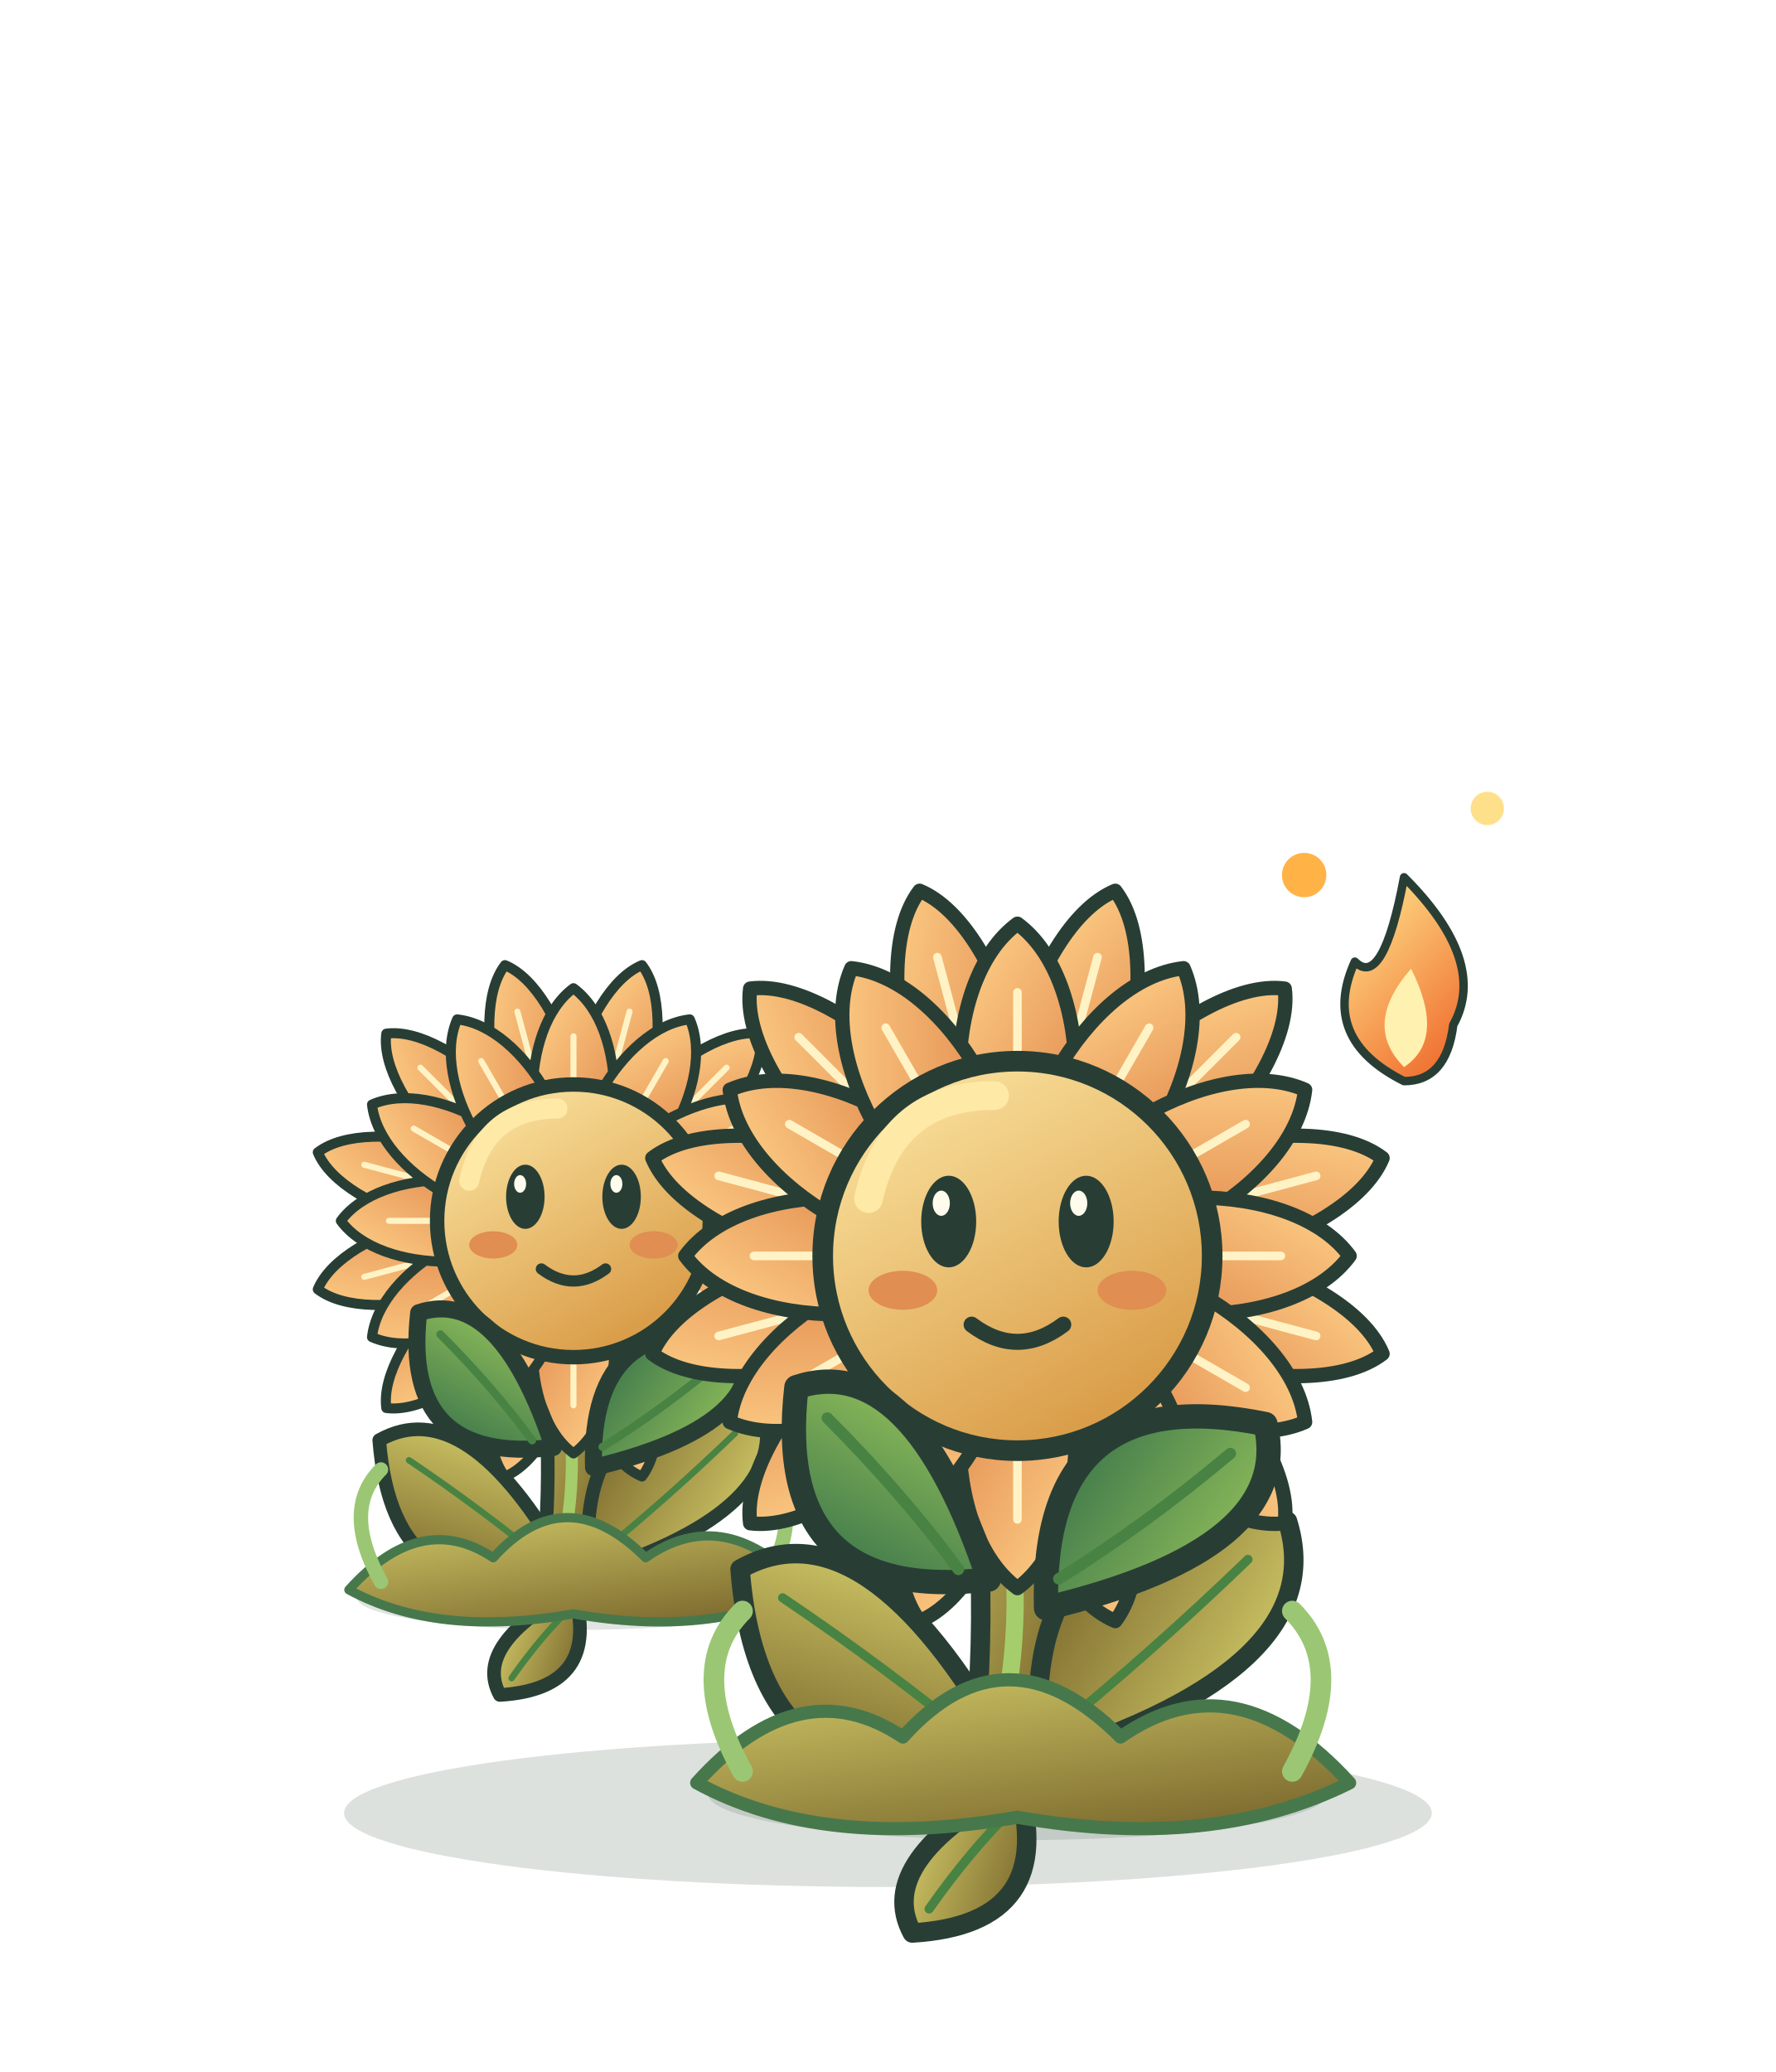
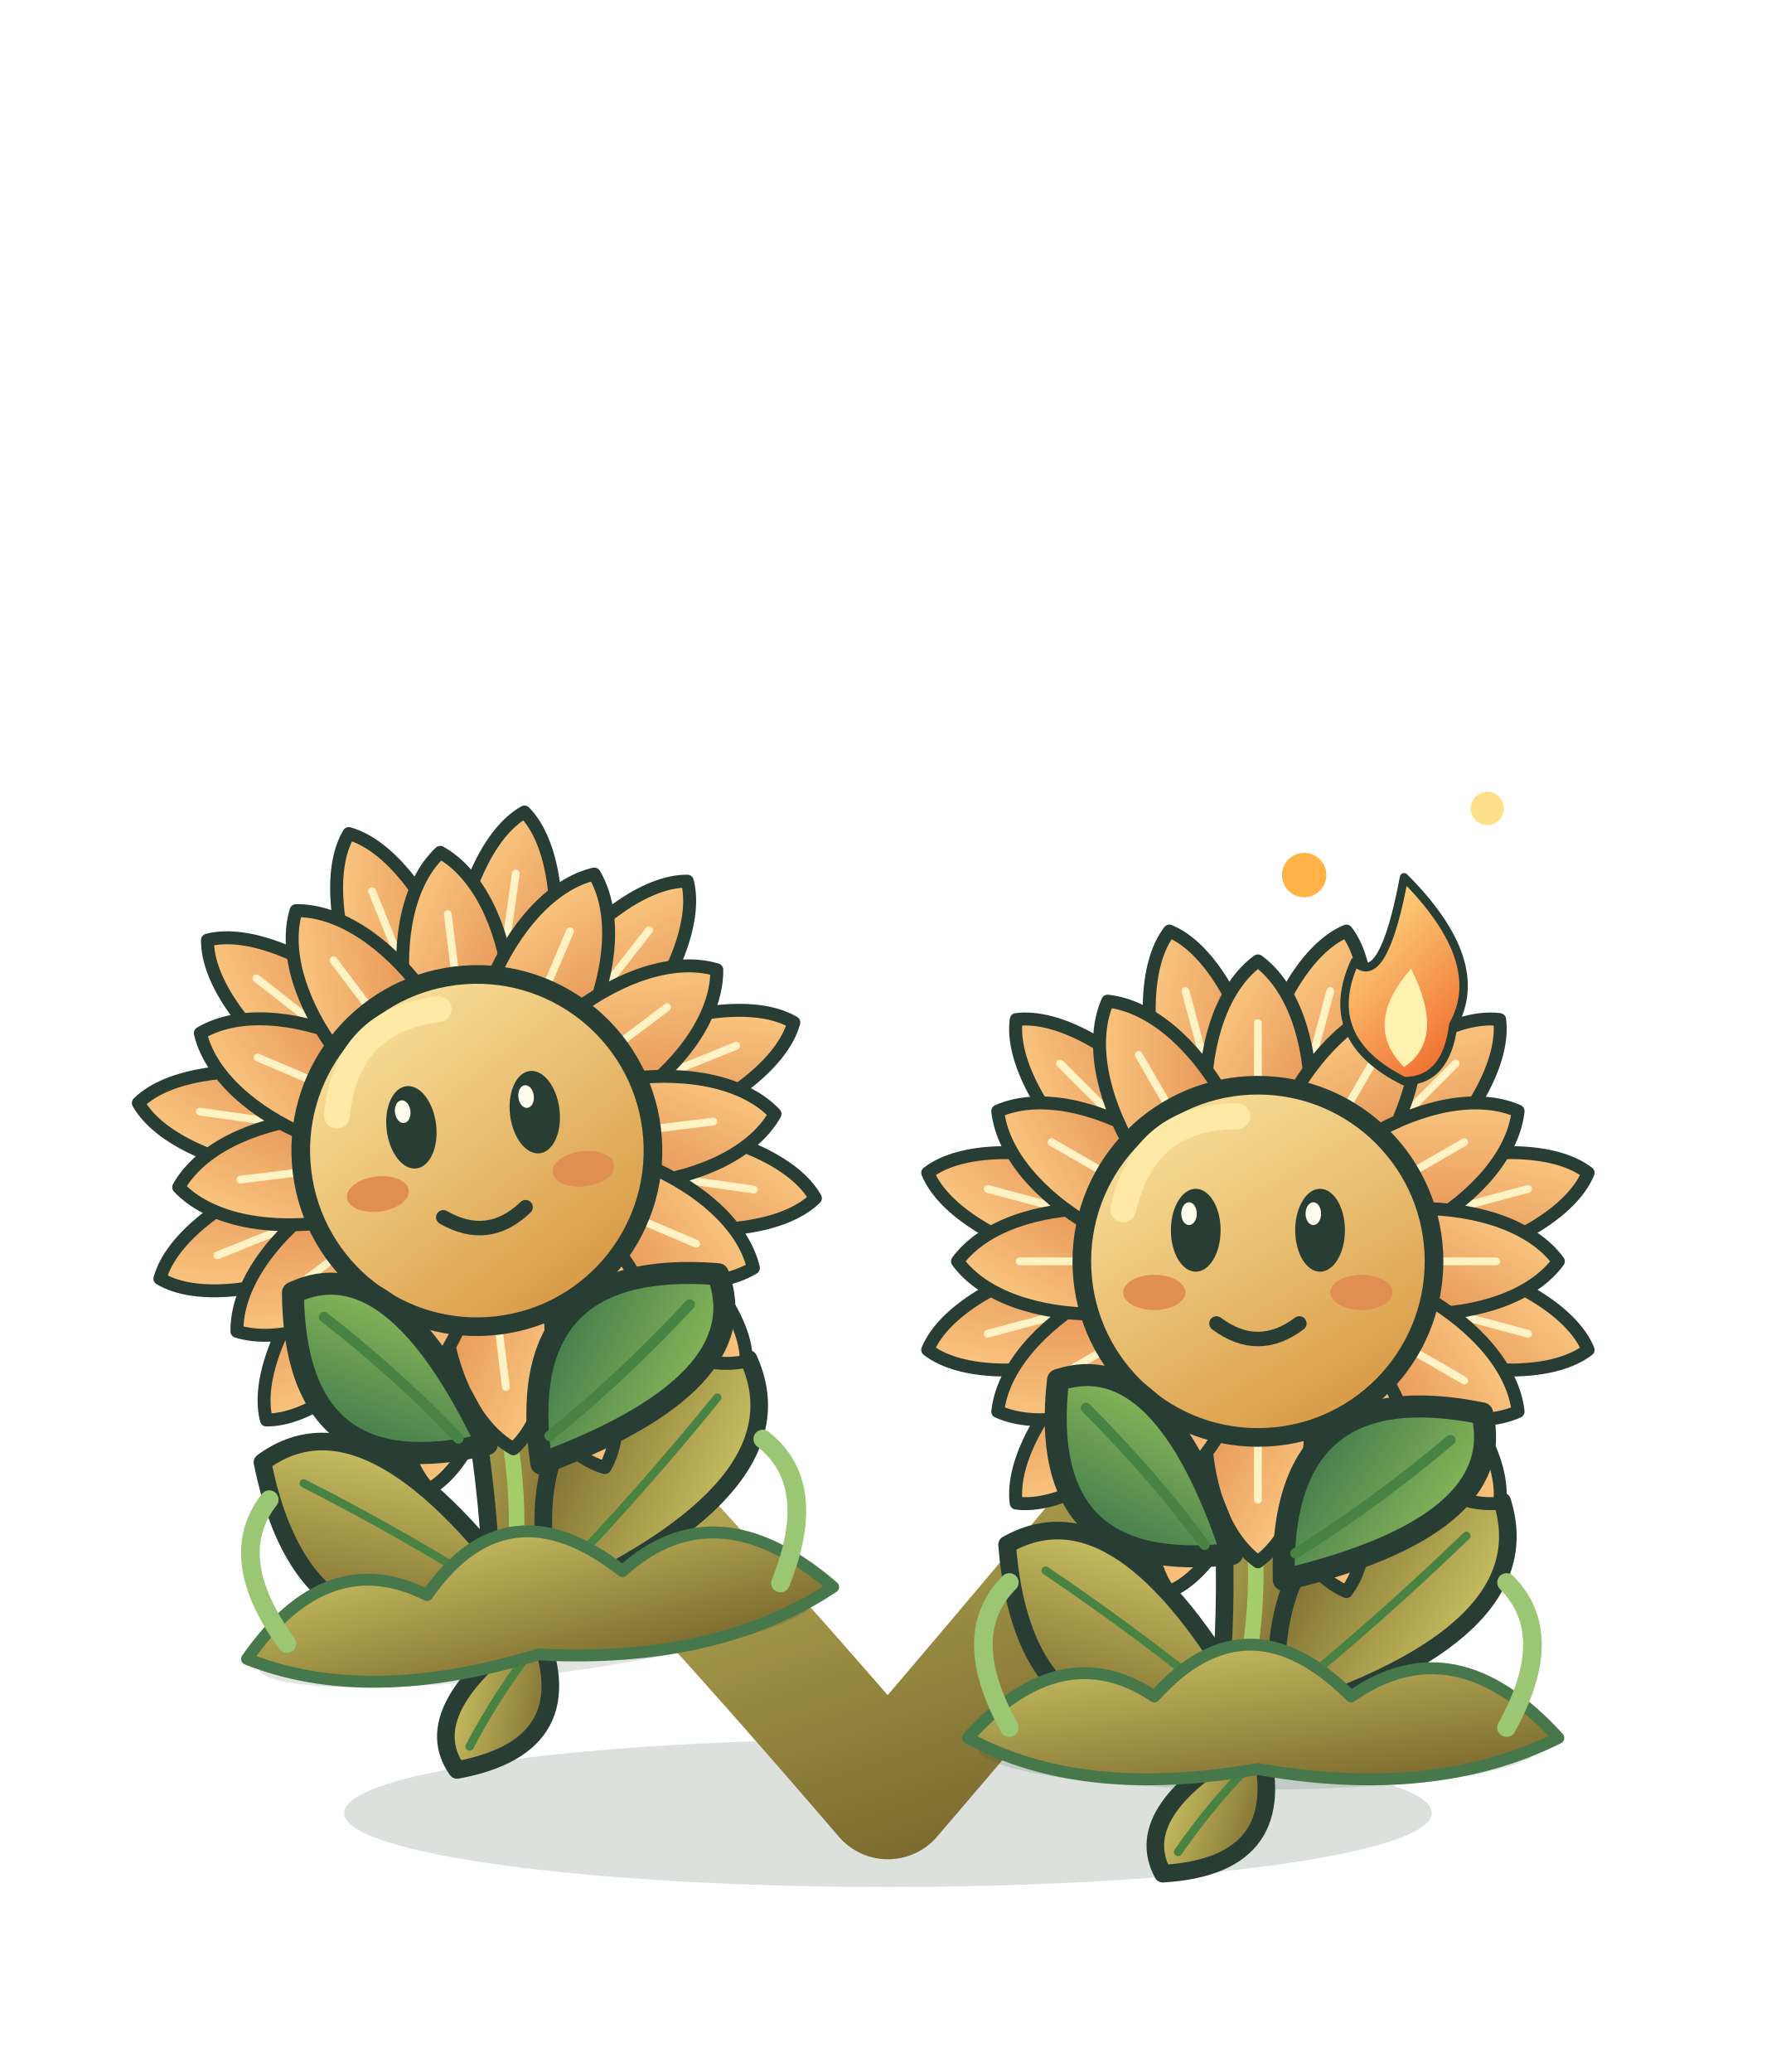
- <svg xmlns="http://www.w3.org/2000/svg" width="192" height="224" viewBox="-48 -60 96 112" data-plant-kind="fusion_marigold" data-facing="right" data-model-archetype="marigold" data-geometry-signature="81470eb35fdad5f8e9eb6a2f1ecc6825">
+ <svg xmlns="http://www.w3.org/2000/svg" width="192" height="224" viewBox="-48 -60 96 112" data-plant-kind="fusion_marigold" data-facing="right" data-model-archetype="marigold" data-geometry-signature="df44097544adbd35b54b467d0b50726d">
  <defs>
    <linearGradient id="skin" x1=".2" y1="0" x2=".8" y2="1">
      <stop stop-color="#fccd85" />
      <stop offset="1" stop-color="#dd7c42" />
    </linearGradient>
    <linearGradient id="lf" x1=".2" y1="0" x2=".8" y2="1">
      <stop stop-color="#c9c062" />
      <stop offset="1" stop-color="#7c6a2e" />
    </linearGradient>
    <linearGradient id="leaf" x1=".2" y1="0" x2=".8" y2="1">
      <stop stop-color="#88b758" />
      <stop offset="1" stop-color="#3d774b" />
    </linearGradient>
    <linearGradient id="gold" x1=".2" y1="0" x2=".8" y2="1">
      <stop stop-color="#fbe4a0" />
      <stop offset="1" stop-color="#d6953f" />
    </linearGradient>
    <linearGradient id="flame" x1=".2" y1="0" x2=".8" y2="1">
      <stop stop-color="#ffe28a" />
      <stop offset="1" stop-color="#ef6a2c" />
    </linearGradient>
  </defs>
  <g stroke-linejoin="round" stroke-linecap="round">
    <ellipse cx="0" cy="38" rx="29.4" ry="4" fill="#233e2b" opacity=".16" />
-     <g transform="translate(-17.0 7.4) rotate(0.0) scale(0.542)">
-       <g transform="translate(0 7) scale(.8)">
-         <g data-part="base">
-           <ellipse cx="0" cy="35" rx="27" ry="4" fill="#233e2b" opacity=".14" stroke="none" stroke-width="0" />
-           <path d="M-4 32 Q-2 17 -5 -5 L2 -5 Q5 13 3 32Z" fill="url(#lf)" stroke="#283e35" stroke-width="1.7" />
-           <path d="M-1 27 Q1 16 -2 4" fill="none" stroke="#a6cd6b" stroke-width="1.5" />
-           <g transform="translate(-1 31) rotate(34)">
-             <path d="M0 0 Q-22.40 -11.20 -28 0 Q-14.0 17.64 0 0Z" fill="url(#lf)" stroke="#283e35" stroke-width="1.7" />
-             <path d="M-2 1 Q-12.6 0 -23.52 0" fill="none" stroke="#488343" stroke-width="0.8" />
-           </g>
-           <g transform="translate(2 32) rotate(136)">
-             <path d="M0 0 Q-24.0 -12.0 -30 0 Q-15.0 18.9 0 0Z" fill="url(#lf)" stroke="#283e35" stroke-width="1.7" />
-             <path d="M-2 1 Q-13.5 0 -25.2 0" fill="none" stroke="#488343" stroke-width="0.8" />
-           </g>
-           <g transform="translate(0 34) rotate(-55)">
-             <path d="M0 0 Q-12.8 -6.4 -16 0 Q-8.0 10.08 0 0Z" fill="url(#lf)" stroke="#283e35" stroke-width="1.7" />
-             <path d="M-2 1 Q-7.2 0 -13.44 0" fill="none" stroke="#488343" stroke-width="0.8" />
-           </g>
-           <path d="M-28 34 Q-19 24 -10 30 Q-1 20 9 30 Q19 23 29 34 Q17 40 0 37 Q-17 40 -28 34Z" fill="url(#lf)" stroke="#47784c" stroke-width="1.15" />
-           <path d="M-24 33 Q-29 24 -24 19 M24 33 Q29 24 24 19" fill="none" stroke="#9bc774" stroke-width="1.8" />
-         </g>
-         <g transform="translate(0 -12) rotate(15.0)">
-           <path d="M0 0 C-6.5 -8 -6.5 -28 0 -33 C6.5 -28 6.5 -8 0 0Z" fill="url(#skin)" stroke="#283e35" stroke-width="1.25" />
-           <path d="M0 -5 V-27" fill="none" stroke="#fff3c6" stroke-width="0.75" />
-         </g>
-         <g transform="translate(0 -12) rotate(45.0)">
-           <path d="M0 0 C-6.5 -8 -6.5 -28 0 -33 C6.5 -28 6.5 -8 0 0Z" fill="url(#skin)" stroke="#283e35" stroke-width="1.25" />
-           <path d="M0 -5 V-27" fill="none" stroke="#fff3c6" stroke-width="0.75" />
-         </g>
-         <g transform="translate(0 -12) rotate(75.0)">
-           <path d="M0 0 C-6.5 -8 -6.5 -28 0 -33 C6.5 -28 6.5 -8 0 0Z" fill="url(#skin)" stroke="#283e35" stroke-width="1.25" />
-           <path d="M0 -5 V-27" fill="none" stroke="#fff3c6" stroke-width="0.75" />
-         </g>
-         <g transform="translate(0 -12) rotate(105.0)">
-           <path d="M0 0 C-6.5 -8 -6.5 -28 0 -33 C6.5 -28 6.5 -8 0 0Z" fill="url(#skin)" stroke="#283e35" stroke-width="1.25" />
-           <path d="M0 -5 V-27" fill="none" stroke="#fff3c6" stroke-width="0.75" />
-         </g>
-         <g transform="translate(0 -12) rotate(135.0)">
-           <path d="M0 0 C-6.5 -8 -6.5 -28 0 -33 C6.5 -28 6.5 -8 0 0Z" fill="url(#skin)" stroke="#283e35" stroke-width="1.25" />
-           <path d="M0 -5 V-27" fill="none" stroke="#fff3c6" stroke-width="0.75" />
-         </g>
-         <g transform="translate(0 -12) rotate(165.0)">
-           <path d="M0 0 C-6.5 -8 -6.5 -28 0 -33 C6.5 -28 6.5 -8 0 0Z" fill="url(#skin)" stroke="#283e35" stroke-width="1.25" />
-           <path d="M0 -5 V-27" fill="none" stroke="#fff3c6" stroke-width="0.75" />
-         </g>
-         <g transform="translate(0 -12) rotate(195.0)">
-           <path d="M0 0 C-6.5 -8 -6.5 -28 0 -33 C6.5 -28 6.5 -8 0 0Z" fill="url(#skin)" stroke="#283e35" stroke-width="1.25" />
-           <path d="M0 -5 V-27" fill="none" stroke="#fff3c6" stroke-width="0.75" />
-         </g>
-         <g transform="translate(0 -12) rotate(225.0)">
-           <path d="M0 0 C-6.5 -8 -6.5 -28 0 -33 C6.5 -28 6.5 -8 0 0Z" fill="url(#skin)" stroke="#283e35" stroke-width="1.25" />
-           <path d="M0 -5 V-27" fill="none" stroke="#fff3c6" stroke-width="0.75" />
-         </g>
-         <g transform="translate(0 -12) rotate(255.0)">
-           <path d="M0 0 C-6.5 -8 -6.5 -28 0 -33 C6.5 -28 6.5 -8 0 0Z" fill="url(#skin)" stroke="#283e35" stroke-width="1.25" />
-           <path d="M0 -5 V-27" fill="none" stroke="#fff3c6" stroke-width="0.75" />
-         </g>
-         <g transform="translate(0 -12) rotate(285.0)">
-           <path d="M0 0 C-6.5 -8 -6.5 -28 0 -33 C6.5 -28 6.5 -8 0 0Z" fill="url(#skin)" stroke="#283e35" stroke-width="1.25" />
-           <path d="M0 -5 V-27" fill="none" stroke="#fff3c6" stroke-width="0.75" />
-         </g>
-         <g transform="translate(0 -12) rotate(315.0)">
-           <path d="M0 0 C-6.5 -8 -6.5 -28 0 -33 C6.5 -28 6.5 -8 0 0Z" fill="url(#skin)" stroke="#283e35" stroke-width="1.25" />
-           <path d="M0 -5 V-27" fill="none" stroke="#fff3c6" stroke-width="0.75" />
-         </g>
-         <g transform="translate(0 -12) rotate(345.0)">
-           <path d="M0 0 C-6.5 -8 -6.5 -28 0 -33 C6.5 -28 6.5 -8 0 0Z" fill="url(#skin)" stroke="#283e35" stroke-width="1.25" />
-           <path d="M0 -5 V-27" fill="none" stroke="#fff3c6" stroke-width="0.75" />
-         </g>
-         <g transform="translate(0 -12) rotate(0.0)">
-           <path d="M0 0 C-6.8 -8 -6.8 -24 0 -29 C6.8 -24 6.8 -8 0 0Z" fill="url(#skin)" stroke="#283e35" stroke-width="1.25" />
-           <path d="M0 -5 V-23" fill="none" stroke="#fff3c6" stroke-width="0.75" />
-         </g>
-         <g transform="translate(0 -12) rotate(30.0)">
-           <path d="M0 0 C-6.8 -8 -6.8 -24 0 -29 C6.8 -24 6.8 -8 0 0Z" fill="url(#skin)" stroke="#283e35" stroke-width="1.25" />
-           <path d="M0 -5 V-23" fill="none" stroke="#fff3c6" stroke-width="0.75" />
-         </g>
-         <g transform="translate(0 -12) rotate(60.0)">
-           <path d="M0 0 C-6.8 -8 -6.8 -24 0 -29 C6.8 -24 6.8 -8 0 0Z" fill="url(#skin)" stroke="#283e35" stroke-width="1.25" />
-           <path d="M0 -5 V-23" fill="none" stroke="#fff3c6" stroke-width="0.75" />
-         </g>
-         <g transform="translate(0 -12) rotate(90.0)">
-           <path d="M0 0 C-6.8 -8 -6.8 -24 0 -29 C6.8 -24 6.8 -8 0 0Z" fill="url(#skin)" stroke="#283e35" stroke-width="1.25" />
-           <path d="M0 -5 V-23" fill="none" stroke="#fff3c6" stroke-width="0.75" />
-         </g>
-         <g transform="translate(0 -12) rotate(120.0)">
-           <path d="M0 0 C-6.8 -8 -6.8 -24 0 -29 C6.8 -24 6.8 -8 0 0Z" fill="url(#skin)" stroke="#283e35" stroke-width="1.25" />
-           <path d="M0 -5 V-23" fill="none" stroke="#fff3c6" stroke-width="0.75" />
-         </g>
-         <g transform="translate(0 -12) rotate(150.0)">
-           <path d="M0 0 C-6.8 -8 -6.8 -24 0 -29 C6.8 -24 6.8 -8 0 0Z" fill="url(#skin)" stroke="#283e35" stroke-width="1.25" />
-           <path d="M0 -5 V-23" fill="none" stroke="#fff3c6" stroke-width="0.75" />
-         </g>
-         <g transform="translate(0 -12) rotate(180.0)">
-           <path d="M0 0 C-6.8 -8 -6.8 -24 0 -29 C6.8 -24 6.8 -8 0 0Z" fill="url(#skin)" stroke="#283e35" stroke-width="1.25" />
-           <path d="M0 -5 V-23" fill="none" stroke="#fff3c6" stroke-width="0.75" />
-         </g>
-         <g transform="translate(0 -12) rotate(210.0)">
-           <path d="M0 0 C-6.8 -8 -6.8 -24 0 -29 C6.8 -24 6.8 -8 0 0Z" fill="url(#skin)" stroke="#283e35" stroke-width="1.25" />
-           <path d="M0 -5 V-23" fill="none" stroke="#fff3c6" stroke-width="0.75" />
-         </g>
-         <g transform="translate(0 -12) rotate(240.0)">
-           <path d="M0 0 C-6.8 -8 -6.8 -24 0 -29 C6.8 -24 6.8 -8 0 0Z" fill="url(#skin)" stroke="#283e35" stroke-width="1.25" />
-           <path d="M0 -5 V-23" fill="none" stroke="#fff3c6" stroke-width="0.75" />
-         </g>
-         <g transform="translate(0 -12) rotate(270.0)">
-           <path d="M0 0 C-6.8 -8 -6.8 -24 0 -29 C6.8 -24 6.8 -8 0 0Z" fill="url(#skin)" stroke="#283e35" stroke-width="1.25" />
-           <path d="M0 -5 V-23" fill="none" stroke="#fff3c6" stroke-width="0.75" />
-         </g>
-         <g transform="translate(0 -12) rotate(300.0)">
-           <path d="M0 0 C-6.8 -8 -6.8 -24 0 -29 C6.8 -24 6.8 -8 0 0Z" fill="url(#skin)" stroke="#283e35" stroke-width="1.25" />
-           <path d="M0 -5 V-23" fill="none" stroke="#fff3c6" stroke-width="0.75" />
-         </g>
-         <g transform="translate(0 -12) rotate(330.0)">
-           <path d="M0 0 C-6.8 -8 -6.8 -24 0 -29 C6.8 -24 6.8 -8 0 0Z" fill="url(#skin)" stroke="#283e35" stroke-width="1.25" />
-           <path d="M0 -5 V-23" fill="none" stroke="#fff3c6" stroke-width="0.75" />
-         </g>
-         <ellipse cx="0" cy="-12" rx="17" ry="17" fill="url(#gold)" stroke="#283e35" stroke-width="1.8" />
-         <path d="M-13 -17 Q-11 -26 -2 -26" fill="none" stroke="#ffe9a7" stroke-width="2.5" />
-         <ellipse cx="-6" cy="-15" rx="2.4" ry="4" fill="#283e35" stroke="none" stroke-width="1.4" />
-         <ellipse cx="-6.65" cy="-16.6" rx="0.75" ry="1.1" fill="#fffbed" stroke="none" stroke-width="1.4" />
-         <ellipse cx="6" cy="-15" rx="2.4" ry="4" fill="#283e35" stroke="none" stroke-width="1.4" />
-         <ellipse cx="5.35" cy="-16.6" rx="0.75" ry="1.1" fill="#fffbed" stroke="none" stroke-width="1.4" />
-         <path d="M-4 -6 q4 3 8 0" fill="none" stroke="#283e35" stroke-width="1.4" />
-         <ellipse cx="-10" cy="-9" rx="3" ry="1.7" fill="#e08e51" stroke="none" stroke-width="1.4" />
-         <ellipse cx="10" cy="-9" rx="3" ry="1.7" fill="#e08e51" stroke="none" stroke-width="1.4" />
-       </g>
-       <g transform="translate(-2 20) rotate(45)">
-         <path d="M0 0 Q-15.20 -7.60 -19 0 Q-9.5 11.97 0 0Z" fill="url(#leaf)" stroke="#283e35" stroke-width="1.7" />
-         <path d="M-2 1 Q-8.55 0 -15.95 0" fill="none" stroke="#488343" stroke-width="0.8" />
-       </g>
-       <g transform="translate(2 22) rotate(140)">
-         <path d="M0 0 Q-16.0 -8.0 -20 0 Q-10.0 12.6 0 0Z" fill="url(#leaf)" stroke="#283e35" stroke-width="1.7" />
-         <path d="M-2 1 Q-9.0 0 -16.8 0" fill="none" stroke="#488343" stroke-width="0.8" />
+     <g data-organ="twin" data-ingredient="marigold">
+       <path d="M 0 37 Q -12 23 -22 13 M 0 37 Q 12 23 20 13" fill="none" stroke="url(#lf)" stroke-width="7" />
+       <g transform="translate(-22.0 4.0) rotate(-7.0) scale(0.700)">
+         <g transform="translate(0 7) scale(.8)">
+           <g data-part="base">
+             <ellipse cx="0" cy="35" rx="27" ry="4" fill="#233e2b" opacity=".14" stroke="none" stroke-width="0" />
+             <path d="M-4 32 Q-2 17 -5 -5 L2 -5 Q5 13 3 32Z" fill="url(#lf)" stroke="#283e35" stroke-width="1.7" />
+             <path d="M-1 27 Q1 16 -2 4" fill="none" stroke="#a6cd6b" stroke-width="1.5" />
+             <g transform="translate(-1 31) rotate(34)">
+               <path d="M0 0 Q-22.40 -11.20 -28 0 Q-14.0 17.64 0 0Z" fill="url(#lf)" stroke="#283e35" stroke-width="1.7" />
+               <path d="M-2 1 Q-12.6 0 -23.52 0" fill="none" stroke="#488343" stroke-width="0.8" />
+             </g>
+             <g transform="translate(2 32) rotate(136)">
+               <path d="M0 0 Q-24.0 -12.0 -30 0 Q-15.0 18.9 0 0Z" fill="url(#lf)" stroke="#283e35" stroke-width="1.7" />
+               <path d="M-2 1 Q-13.5 0 -25.2 0" fill="none" stroke="#488343" stroke-width="0.8" />
+             </g>
+             <g transform="translate(0 34) rotate(-55)">
+               <path d="M0 0 Q-12.8 -6.4 -16 0 Q-8.0 10.08 0 0Z" fill="url(#lf)" stroke="#283e35" stroke-width="1.7" />
+               <path d="M-2 1 Q-7.2 0 -13.44 0" fill="none" stroke="#488343" stroke-width="0.8" />
+             </g>
+             <path d="M-28 34 Q-19 24 -10 30 Q-1 20 9 30 Q19 23 29 34 Q17 40 0 37 Q-17 40 -28 34Z" fill="url(#lf)" stroke="#47784c" stroke-width="1.15" />
+             <path d="M-24 33 Q-29 24 -24 19 M24 33 Q29 24 24 19" fill="none" stroke="#9bc774" stroke-width="1.8" />
+           </g>
+           <g transform="translate(0 -12) rotate(15.0)">
+             <path d="M0 0 C-6.5 -8 -6.5 -28 0 -33 C6.5 -28 6.5 -8 0 0Z" fill="url(#skin)" stroke="#283e35" stroke-width="1.25" />
+             <path d="M0 -5 V-27" fill="none" stroke="#fff3c6" stroke-width="0.75" />
+           </g>
+           <g transform="translate(0 -12) rotate(45.0)">
+             <path d="M0 0 C-6.5 -8 -6.5 -28 0 -33 C6.5 -28 6.5 -8 0 0Z" fill="url(#skin)" stroke="#283e35" stroke-width="1.25" />
+             <path d="M0 -5 V-27" fill="none" stroke="#fff3c6" stroke-width="0.75" />
+           </g>
+           <g transform="translate(0 -12) rotate(75.0)">
+             <path d="M0 0 C-6.5 -8 -6.5 -28 0 -33 C6.5 -28 6.5 -8 0 0Z" fill="url(#skin)" stroke="#283e35" stroke-width="1.25" />
+             <path d="M0 -5 V-27" fill="none" stroke="#fff3c6" stroke-width="0.75" />
+           </g>
+           <g transform="translate(0 -12) rotate(105.0)">
+             <path d="M0 0 C-6.5 -8 -6.5 -28 0 -33 C6.5 -28 6.5 -8 0 0Z" fill="url(#skin)" stroke="#283e35" stroke-width="1.25" />
+             <path d="M0 -5 V-27" fill="none" stroke="#fff3c6" stroke-width="0.75" />
+           </g>
+           <g transform="translate(0 -12) rotate(135.0)">
+             <path d="M0 0 C-6.5 -8 -6.5 -28 0 -33 C6.5 -28 6.5 -8 0 0Z" fill="url(#skin)" stroke="#283e35" stroke-width="1.25" />
+             <path d="M0 -5 V-27" fill="none" stroke="#fff3c6" stroke-width="0.75" />
+           </g>
+           <g transform="translate(0 -12) rotate(165.0)">
+             <path d="M0 0 C-6.5 -8 -6.5 -28 0 -33 C6.5 -28 6.5 -8 0 0Z" fill="url(#skin)" stroke="#283e35" stroke-width="1.25" />
+             <path d="M0 -5 V-27" fill="none" stroke="#fff3c6" stroke-width="0.75" />
+           </g>
+           <g transform="translate(0 -12) rotate(195.0)">
+             <path d="M0 0 C-6.5 -8 -6.5 -28 0 -33 C6.5 -28 6.5 -8 0 0Z" fill="url(#skin)" stroke="#283e35" stroke-width="1.25" />
+             <path d="M0 -5 V-27" fill="none" stroke="#fff3c6" stroke-width="0.75" />
+           </g>
+           <g transform="translate(0 -12) rotate(225.0)">
+             <path d="M0 0 C-6.5 -8 -6.5 -28 0 -33 C6.5 -28 6.5 -8 0 0Z" fill="url(#skin)" stroke="#283e35" stroke-width="1.25" />
+             <path d="M0 -5 V-27" fill="none" stroke="#fff3c6" stroke-width="0.75" />
+           </g>
+           <g transform="translate(0 -12) rotate(255.0)">
+             <path d="M0 0 C-6.5 -8 -6.5 -28 0 -33 C6.5 -28 6.5 -8 0 0Z" fill="url(#skin)" stroke="#283e35" stroke-width="1.25" />
+             <path d="M0 -5 V-27" fill="none" stroke="#fff3c6" stroke-width="0.75" />
+           </g>
+           <g transform="translate(0 -12) rotate(285.0)">
+             <path d="M0 0 C-6.5 -8 -6.5 -28 0 -33 C6.5 -28 6.5 -8 0 0Z" fill="url(#skin)" stroke="#283e35" stroke-width="1.25" />
+             <path d="M0 -5 V-27" fill="none" stroke="#fff3c6" stroke-width="0.75" />
+           </g>
+           <g transform="translate(0 -12) rotate(315.0)">
+             <path d="M0 0 C-6.5 -8 -6.5 -28 0 -33 C6.5 -28 6.5 -8 0 0Z" fill="url(#skin)" stroke="#283e35" stroke-width="1.25" />
+             <path d="M0 -5 V-27" fill="none" stroke="#fff3c6" stroke-width="0.75" />
+           </g>
+           <g transform="translate(0 -12) rotate(345.0)">
+             <path d="M0 0 C-6.5 -8 -6.5 -28 0 -33 C6.5 -28 6.5 -8 0 0Z" fill="url(#skin)" stroke="#283e35" stroke-width="1.25" />
+             <path d="M0 -5 V-27" fill="none" stroke="#fff3c6" stroke-width="0.75" />
+           </g>
+           <g transform="translate(0 -12) rotate(0.0)">
+             <path d="M0 0 C-6.8 -8 -6.8 -24 0 -29 C6.8 -24 6.8 -8 0 0Z" fill="url(#skin)" stroke="#283e35" stroke-width="1.25" />
+             <path d="M0 -5 V-23" fill="none" stroke="#fff3c6" stroke-width="0.75" />
+           </g>
+           <g transform="translate(0 -12) rotate(30.0)">
+             <path d="M0 0 C-6.8 -8 -6.8 -24 0 -29 C6.8 -24 6.8 -8 0 0Z" fill="url(#skin)" stroke="#283e35" stroke-width="1.25" />
+             <path d="M0 -5 V-23" fill="none" stroke="#fff3c6" stroke-width="0.75" />
+           </g>
+           <g transform="translate(0 -12) rotate(60.0)">
+             <path d="M0 0 C-6.8 -8 -6.8 -24 0 -29 C6.8 -24 6.8 -8 0 0Z" fill="url(#skin)" stroke="#283e35" stroke-width="1.25" />
+             <path d="M0 -5 V-23" fill="none" stroke="#fff3c6" stroke-width="0.75" />
+           </g>
+           <g transform="translate(0 -12) rotate(90.0)">
+             <path d="M0 0 C-6.8 -8 -6.8 -24 0 -29 C6.8 -24 6.8 -8 0 0Z" fill="url(#skin)" stroke="#283e35" stroke-width="1.25" />
+             <path d="M0 -5 V-23" fill="none" stroke="#fff3c6" stroke-width="0.75" />
+           </g>
+           <g transform="translate(0 -12) rotate(120.0)">
+             <path d="M0 0 C-6.8 -8 -6.8 -24 0 -29 C6.8 -24 6.8 -8 0 0Z" fill="url(#skin)" stroke="#283e35" stroke-width="1.25" />
+             <path d="M0 -5 V-23" fill="none" stroke="#fff3c6" stroke-width="0.75" />
+           </g>
+           <g transform="translate(0 -12) rotate(150.0)">
+             <path d="M0 0 C-6.8 -8 -6.8 -24 0 -29 C6.8 -24 6.8 -8 0 0Z" fill="url(#skin)" stroke="#283e35" stroke-width="1.25" />
+             <path d="M0 -5 V-23" fill="none" stroke="#fff3c6" stroke-width="0.75" />
+           </g>
+           <g transform="translate(0 -12) rotate(180.0)">
+             <path d="M0 0 C-6.8 -8 -6.8 -24 0 -29 C6.8 -24 6.8 -8 0 0Z" fill="url(#skin)" stroke="#283e35" stroke-width="1.25" />
+             <path d="M0 -5 V-23" fill="none" stroke="#fff3c6" stroke-width="0.75" />
+           </g>
+           <g transform="translate(0 -12) rotate(210.0)">
+             <path d="M0 0 C-6.8 -8 -6.8 -24 0 -29 C6.8 -24 6.8 -8 0 0Z" fill="url(#skin)" stroke="#283e35" stroke-width="1.25" />
+             <path d="M0 -5 V-23" fill="none" stroke="#fff3c6" stroke-width="0.75" />
+           </g>
+           <g transform="translate(0 -12) rotate(240.0)">
+             <path d="M0 0 C-6.8 -8 -6.8 -24 0 -29 C6.8 -24 6.8 -8 0 0Z" fill="url(#skin)" stroke="#283e35" stroke-width="1.25" />
+             <path d="M0 -5 V-23" fill="none" stroke="#fff3c6" stroke-width="0.75" />
+           </g>
+           <g transform="translate(0 -12) rotate(270.0)">
+             <path d="M0 0 C-6.8 -8 -6.8 -24 0 -29 C6.8 -24 6.8 -8 0 0Z" fill="url(#skin)" stroke="#283e35" stroke-width="1.25" />
+             <path d="M0 -5 V-23" fill="none" stroke="#fff3c6" stroke-width="0.75" />
+           </g>
+           <g transform="translate(0 -12) rotate(300.0)">
+             <path d="M0 0 C-6.8 -8 -6.8 -24 0 -29 C6.8 -24 6.8 -8 0 0Z" fill="url(#skin)" stroke="#283e35" stroke-width="1.25" />
+             <path d="M0 -5 V-23" fill="none" stroke="#fff3c6" stroke-width="0.75" />
+           </g>
+           <g transform="translate(0 -12) rotate(330.0)">
+             <path d="M0 0 C-6.8 -8 -6.8 -24 0 -29 C6.8 -24 6.8 -8 0 0Z" fill="url(#skin)" stroke="#283e35" stroke-width="1.25" />
+             <path d="M0 -5 V-23" fill="none" stroke="#fff3c6" stroke-width="0.75" />
+           </g>
+           <ellipse cx="0" cy="-12" rx="17" ry="17" fill="url(#gold)" stroke="#283e35" stroke-width="1.8" />
+           <path d="M-13 -17 Q-11 -26 -2 -26" fill="none" stroke="#ffe9a7" stroke-width="2.5" />
+           <ellipse cx="-6" cy="-15" rx="2.4" ry="4" fill="#283e35" stroke="none" stroke-width="1.4" />
+           <ellipse cx="-6.65" cy="-16.6" rx="0.75" ry="1.1" fill="#fffbed" stroke="none" stroke-width="1.4" />
+           <ellipse cx="6" cy="-15" rx="2.4" ry="4" fill="#283e35" stroke="none" stroke-width="1.4" />
+           <ellipse cx="5.35" cy="-16.6" rx="0.75" ry="1.1" fill="#fffbed" stroke="none" stroke-width="1.4" />
+           <path d="M-4 -6 q4 3 8 0" fill="none" stroke="#283e35" stroke-width="1.4" />
+           <ellipse cx="-10" cy="-9" rx="3" ry="1.7" fill="#e08e51" stroke="none" stroke-width="1.4" />
+           <ellipse cx="10" cy="-9" rx="3" ry="1.7" fill="#e08e51" stroke="none" stroke-width="1.4" />
+         </g>
+         <g transform="translate(-2 20) rotate(45)">
+           <path d="M0 0 Q-15.20 -7.60 -19 0 Q-9.5 11.97 0 0Z" fill="url(#leaf)" stroke="#283e35" stroke-width="1.7" />
+           <path d="M-2 1 Q-8.55 0 -15.95 0" fill="none" stroke="#488343" stroke-width="0.8" />
+         </g>
+         <g transform="translate(2 22) rotate(140)">
+           <path d="M0 0 Q-16.0 -8.0 -20 0 Q-10.0 12.6 0 0Z" fill="url(#leaf)" stroke="#283e35" stroke-width="1.7" />
+           <path d="M-2 1 Q-9.0 0 -16.8 0" fill="none" stroke="#488343" stroke-width="0.8" />
+         </g>
      </g>
    </g>
    <g data-host="marigold">
-       <g transform="translate(7.0 9.9) rotate(0.0) scale(0.774)">
+       <g transform="translate(20.0 10.0) rotate(0.0) scale(0.700)">
        <g transform="translate(0 7) scale(.8)">
          <g data-part="base">
            <ellipse cx="0" cy="35" rx="27" ry="4" fill="#233e2b" opacity=".14" stroke="none" stroke-width="0" />
            <path d="M-4 32 Q-2 17 -5 -5 L2 -5 Q5 13 3 32Z" fill="url(#lf)" stroke="#283e35" stroke-width="1.7" />
            <path d="M-1 27 Q1 16 -2 4" fill="none" stroke="#a6cd6b" stroke-width="1.5" />
            <g transform="translate(-1 31) rotate(34)">
              <path d="M0 0 Q-22.40 -11.20 -28 0 Q-14.0 17.64 0 0Z" fill="url(#lf)" stroke="#283e35" stroke-width="1.7" />
              <path d="M-2 1 Q-12.6 0 -23.52 0" fill="none" stroke="#488343" stroke-width="0.8" />
            </g>
            <g transform="translate(2 32) rotate(136)">
              <path d="M0 0 Q-24.0 -12.0 -30 0 Q-15.0 18.9 0 0Z" fill="url(#lf)" stroke="#283e35" stroke-width="1.7" />
              <path d="M-2 1 Q-13.5 0 -25.2 0" fill="none" stroke="#488343" stroke-width="0.8" />
            </g>
            <g transform="translate(0 34) rotate(-55)">
              <path d="M0 0 Q-12.8 -6.4 -16 0 Q-8.0 10.08 0 0Z" fill="url(#lf)" stroke="#283e35" stroke-width="1.7" />
              <path d="M-2 1 Q-7.2 0 -13.44 0" fill="none" stroke="#488343" stroke-width="0.8" />
            </g>
            <path d="M-28 34 Q-19 24 -10 30 Q-1 20 9 30 Q19 23 29 34 Q17 40 0 37 Q-17 40 -28 34Z" fill="url(#lf)" stroke="#47784c" stroke-width="1.15" />
            <path d="M-24 33 Q-29 24 -24 19 M24 33 Q29 24 24 19" fill="none" stroke="#9bc774" stroke-width="1.8" />
          </g>
          <g transform="translate(0 -12) rotate(15.0)">
            <path d="M0 0 C-6.5 -8 -6.5 -28 0 -33 C6.5 -28 6.5 -8 0 0Z" fill="url(#skin)" stroke="#283e35" stroke-width="1.25" />
            <path d="M0 -5 V-27" fill="none" stroke="#fff3c6" stroke-width="0.75" />
          </g>
          <g transform="translate(0 -12) rotate(45.0)">
            <path d="M0 0 C-6.5 -8 -6.5 -28 0 -33 C6.5 -28 6.5 -8 0 0Z" fill="url(#skin)" stroke="#283e35" stroke-width="1.25" />
            <path d="M0 -5 V-27" fill="none" stroke="#fff3c6" stroke-width="0.75" />
          </g>
          <g transform="translate(0 -12) rotate(75.0)">
            <path d="M0 0 C-6.5 -8 -6.5 -28 0 -33 C6.5 -28 6.5 -8 0 0Z" fill="url(#skin)" stroke="#283e35" stroke-width="1.25" />
            <path d="M0 -5 V-27" fill="none" stroke="#fff3c6" stroke-width="0.75" />
          </g>
          <g transform="translate(0 -12) rotate(105.0)">
            <path d="M0 0 C-6.5 -8 -6.5 -28 0 -33 C6.5 -28 6.5 -8 0 0Z" fill="url(#skin)" stroke="#283e35" stroke-width="1.25" />
            <path d="M0 -5 V-27" fill="none" stroke="#fff3c6" stroke-width="0.75" />
          </g>
          <g transform="translate(0 -12) rotate(135.0)">
            <path d="M0 0 C-6.5 -8 -6.5 -28 0 -33 C6.5 -28 6.5 -8 0 0Z" fill="url(#skin)" stroke="#283e35" stroke-width="1.25" />
            <path d="M0 -5 V-27" fill="none" stroke="#fff3c6" stroke-width="0.75" />
          </g>
          <g transform="translate(0 -12) rotate(165.0)">
            <path d="M0 0 C-6.5 -8 -6.5 -28 0 -33 C6.5 -28 6.5 -8 0 0Z" fill="url(#skin)" stroke="#283e35" stroke-width="1.25" />
            <path d="M0 -5 V-27" fill="none" stroke="#fff3c6" stroke-width="0.75" />
          </g>
          <g transform="translate(0 -12) rotate(195.0)">
            <path d="M0 0 C-6.5 -8 -6.5 -28 0 -33 C6.5 -28 6.5 -8 0 0Z" fill="url(#skin)" stroke="#283e35" stroke-width="1.25" />
            <path d="M0 -5 V-27" fill="none" stroke="#fff3c6" stroke-width="0.75" />
          </g>
          <g transform="translate(0 -12) rotate(225.0)">
            <path d="M0 0 C-6.5 -8 -6.5 -28 0 -33 C6.5 -28 6.5 -8 0 0Z" fill="url(#skin)" stroke="#283e35" stroke-width="1.25" />
            <path d="M0 -5 V-27" fill="none" stroke="#fff3c6" stroke-width="0.75" />
          </g>
          <g transform="translate(0 -12) rotate(255.0)">
            <path d="M0 0 C-6.5 -8 -6.5 -28 0 -33 C6.5 -28 6.5 -8 0 0Z" fill="url(#skin)" stroke="#283e35" stroke-width="1.25" />
            <path d="M0 -5 V-27" fill="none" stroke="#fff3c6" stroke-width="0.75" />
          </g>
          <g transform="translate(0 -12) rotate(285.0)">
            <path d="M0 0 C-6.5 -8 -6.5 -28 0 -33 C6.5 -28 6.5 -8 0 0Z" fill="url(#skin)" stroke="#283e35" stroke-width="1.25" />
            <path d="M0 -5 V-27" fill="none" stroke="#fff3c6" stroke-width="0.75" />
          </g>
          <g transform="translate(0 -12) rotate(315.0)">
            <path d="M0 0 C-6.5 -8 -6.5 -28 0 -33 C6.5 -28 6.5 -8 0 0Z" fill="url(#skin)" stroke="#283e35" stroke-width="1.25" />
            <path d="M0 -5 V-27" fill="none" stroke="#fff3c6" stroke-width="0.75" />
          </g>
          <g transform="translate(0 -12) rotate(345.0)">
            <path d="M0 0 C-6.5 -8 -6.5 -28 0 -33 C6.5 -28 6.5 -8 0 0Z" fill="url(#skin)" stroke="#283e35" stroke-width="1.25" />
            <path d="M0 -5 V-27" fill="none" stroke="#fff3c6" stroke-width="0.75" />
          </g>
          <g transform="translate(0 -12) rotate(0.0)">
            <path d="M0 0 C-6.8 -8 -6.8 -24 0 -29 C6.8 -24 6.8 -8 0 0Z" fill="url(#skin)" stroke="#283e35" stroke-width="1.25" />
            <path d="M0 -5 V-23" fill="none" stroke="#fff3c6" stroke-width="0.75" />
          </g>
          <g transform="translate(0 -12) rotate(30.0)">
            <path d="M0 0 C-6.8 -8 -6.8 -24 0 -29 C6.8 -24 6.8 -8 0 0Z" fill="url(#skin)" stroke="#283e35" stroke-width="1.25" />
            <path d="M0 -5 V-23" fill="none" stroke="#fff3c6" stroke-width="0.75" />
          </g>
          <g transform="translate(0 -12) rotate(60.0)">
            <path d="M0 0 C-6.8 -8 -6.8 -24 0 -29 C6.8 -24 6.8 -8 0 0Z" fill="url(#skin)" stroke="#283e35" stroke-width="1.25" />
            <path d="M0 -5 V-23" fill="none" stroke="#fff3c6" stroke-width="0.75" />
          </g>
          <g transform="translate(0 -12) rotate(90.0)">
            <path d="M0 0 C-6.8 -8 -6.8 -24 0 -29 C6.8 -24 6.8 -8 0 0Z" fill="url(#skin)" stroke="#283e35" stroke-width="1.25" />
            <path d="M0 -5 V-23" fill="none" stroke="#fff3c6" stroke-width="0.75" />
          </g>
          <g transform="translate(0 -12) rotate(120.0)">
            <path d="M0 0 C-6.8 -8 -6.8 -24 0 -29 C6.8 -24 6.8 -8 0 0Z" fill="url(#skin)" stroke="#283e35" stroke-width="1.25" />
            <path d="M0 -5 V-23" fill="none" stroke="#fff3c6" stroke-width="0.75" />
          </g>
          <g transform="translate(0 -12) rotate(150.0)">
            <path d="M0 0 C-6.8 -8 -6.8 -24 0 -29 C6.8 -24 6.8 -8 0 0Z" fill="url(#skin)" stroke="#283e35" stroke-width="1.25" />
            <path d="M0 -5 V-23" fill="none" stroke="#fff3c6" stroke-width="0.75" />
          </g>
          <g transform="translate(0 -12) rotate(180.0)">
            <path d="M0 0 C-6.8 -8 -6.8 -24 0 -29 C6.8 -24 6.8 -8 0 0Z" fill="url(#skin)" stroke="#283e35" stroke-width="1.25" />
            <path d="M0 -5 V-23" fill="none" stroke="#fff3c6" stroke-width="0.75" />
          </g>
          <g transform="translate(0 -12) rotate(210.0)">
            <path d="M0 0 C-6.8 -8 -6.8 -24 0 -29 C6.8 -24 6.8 -8 0 0Z" fill="url(#skin)" stroke="#283e35" stroke-width="1.25" />
            <path d="M0 -5 V-23" fill="none" stroke="#fff3c6" stroke-width="0.75" />
          </g>
          <g transform="translate(0 -12) rotate(240.0)">
            <path d="M0 0 C-6.8 -8 -6.8 -24 0 -29 C6.8 -24 6.8 -8 0 0Z" fill="url(#skin)" stroke="#283e35" stroke-width="1.25" />
            <path d="M0 -5 V-23" fill="none" stroke="#fff3c6" stroke-width="0.75" />
          </g>
          <g transform="translate(0 -12) rotate(270.0)">
            <path d="M0 0 C-6.8 -8 -6.8 -24 0 -29 C6.8 -24 6.8 -8 0 0Z" fill="url(#skin)" stroke="#283e35" stroke-width="1.25" />
            <path d="M0 -5 V-23" fill="none" stroke="#fff3c6" stroke-width="0.75" />
          </g>
          <g transform="translate(0 -12) rotate(300.0)">
            <path d="M0 0 C-6.8 -8 -6.8 -24 0 -29 C6.8 -24 6.8 -8 0 0Z" fill="url(#skin)" stroke="#283e35" stroke-width="1.25" />
            <path d="M0 -5 V-23" fill="none" stroke="#fff3c6" stroke-width="0.75" />
          </g>
          <g transform="translate(0 -12) rotate(330.0)">
            <path d="M0 0 C-6.8 -8 -6.8 -24 0 -29 C6.8 -24 6.8 -8 0 0Z" fill="url(#skin)" stroke="#283e35" stroke-width="1.25" />
            <path d="M0 -5 V-23" fill="none" stroke="#fff3c6" stroke-width="0.75" />
          </g>
          <ellipse cx="0" cy="-12" rx="17" ry="17" fill="url(#gold)" stroke="#283e35" stroke-width="1.8" />
          <path d="M-13 -17 Q-11 -26 -2 -26" fill="none" stroke="#ffe9a7" stroke-width="2.5" />
          <ellipse cx="-6" cy="-15" rx="2.4" ry="4" fill="#283e35" stroke="none" stroke-width="1.4" />
          <ellipse cx="-6.65" cy="-16.6" rx="0.75" ry="1.1" fill="#fffbed" stroke="none" stroke-width="1.4" />
          <ellipse cx="6" cy="-15" rx="2.4" ry="4" fill="#283e35" stroke="none" stroke-width="1.4" />
          <ellipse cx="5.35" cy="-16.6" rx="0.75" ry="1.1" fill="#fffbed" stroke="none" stroke-width="1.4" />
          <path d="M-4 -6 q4 3 8 0" fill="none" stroke="#283e35" stroke-width="1.4" />
          <ellipse cx="-10" cy="-9" rx="3" ry="1.7" fill="#e08e51" stroke="none" stroke-width="1.4" />
          <ellipse cx="10" cy="-9" rx="3" ry="1.7" fill="#e08e51" stroke="none" stroke-width="1.4" />
        </g>
        <g transform="translate(-2 20) rotate(45)">
          <path d="M0 0 Q-15.20 -7.60 -19 0 Q-9.5 11.97 0 0Z" fill="url(#leaf)" stroke="#283e35" stroke-width="1.7" />
          <path d="M-2 1 Q-8.55 0 -15.95 0" fill="none" stroke="#488343" stroke-width="0.8" />
        </g>
        <g transform="translate(2 22) rotate(140)">
          <path d="M0 0 Q-16.0 -8.0 -20 0 Q-10.0 12.6 0 0Z" fill="url(#leaf)" stroke="#283e35" stroke-width="1.7" />
          <path d="M-2 1 Q-9.0 0 -16.8 0" fill="none" stroke="#488343" stroke-width="0.8" />
        </g>
      </g>
    </g>
    <g data-element="fire">
      <g transform="translate(27.9 -4.6) scale(0.38)">
        <path d="M0 8 Q-12 2 -7 -9 Q-3 -5 0 -21 Q12 -9 7 0 Q6 8 0 8Z" fill="url(#flame)" stroke="#283e35" stroke-width="1.2" />
        <path d="M0 6 Q-6 0 1 -8 Q6 2 0 6Z" fill="#fff1b0" />
      </g>
      <circle cx="22.5" cy="-12.7" r="1.2" fill="#ffb347" />
      <circle cx="32.4" cy="-16.3" r="0.9" fill="#ffe08a" />
    </g>
  </g>
</svg>
